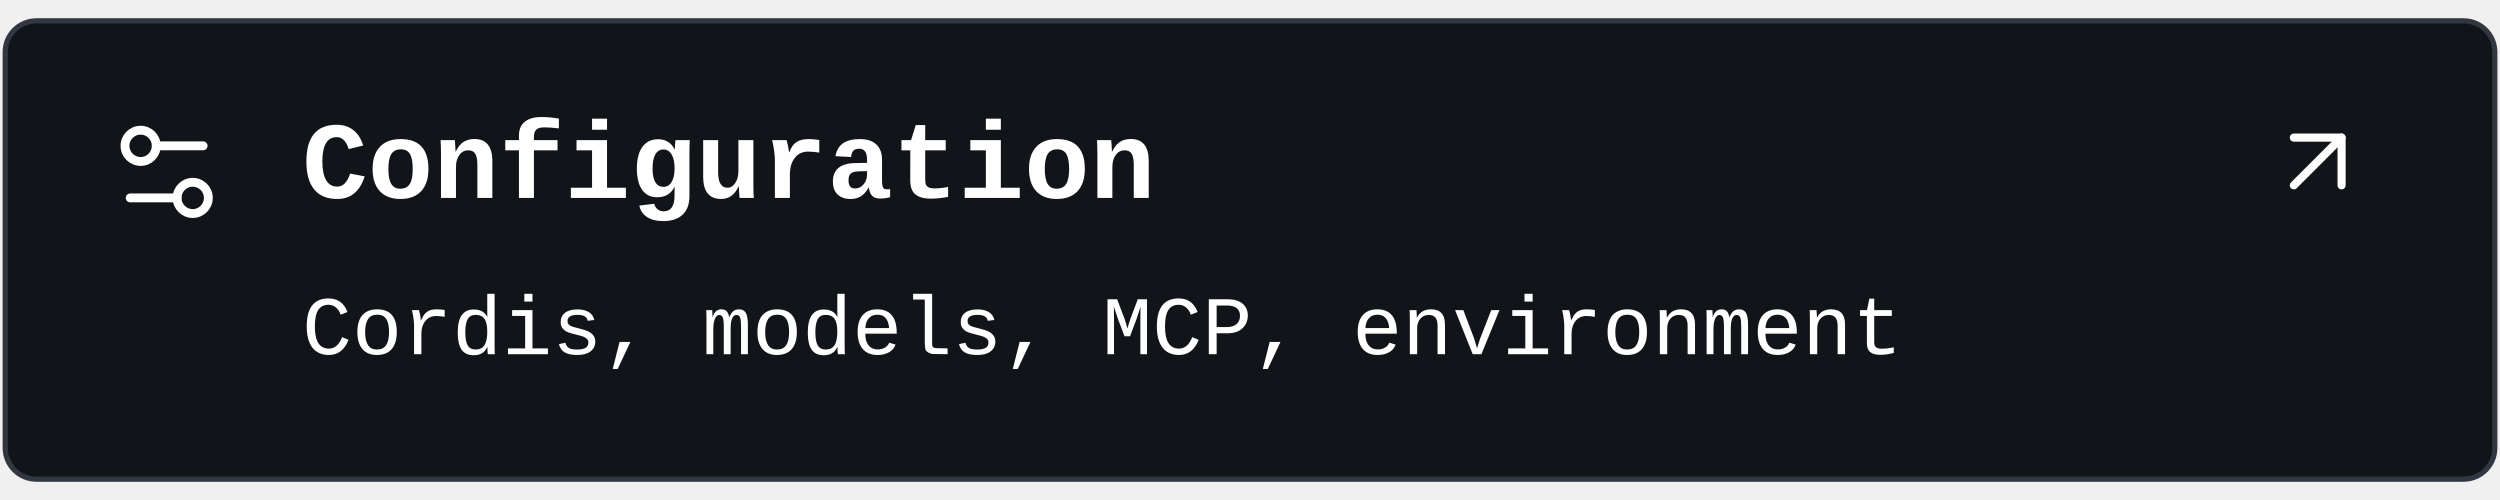
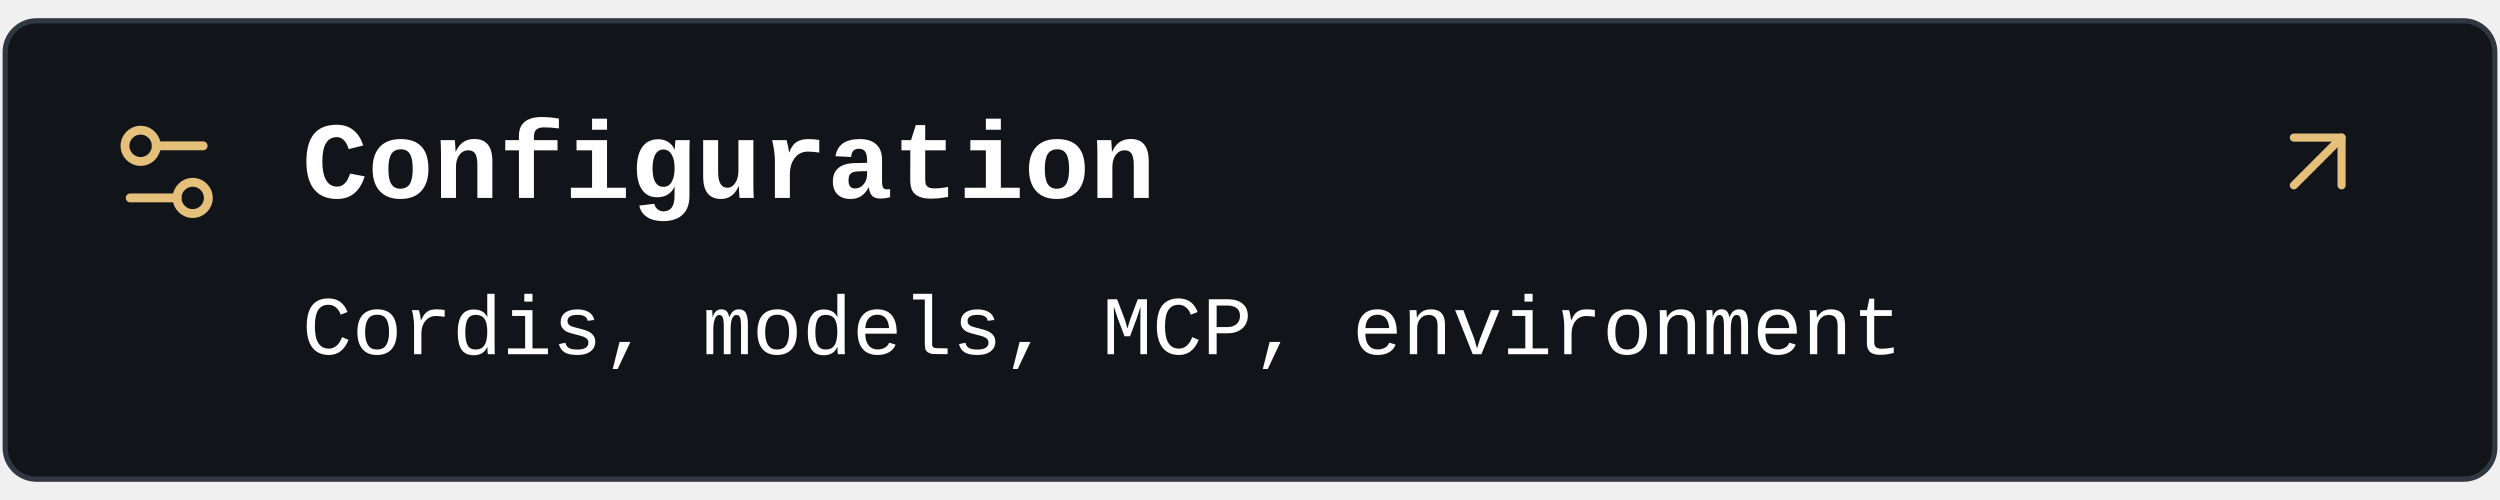
<svg xmlns="http://www.w3.org/2000/svg" width="480" height="96" viewBox="0 0 480 96" role="img" aria-labelledby="title desc">
  <style>
    text { font-family: "Cascadia Code","SFMono-Regular",Consolas,"Liberation Mono","Microsoft YaHei",monospace; letter-spacing: 0; }
    a:hover .tile { fill: #1b2028; }
    a:focus-visible .tile { stroke: #8bb6fb; stroke-width: 3; }
    
    text { fill: #ffffff; stroke: #111519; stroke-width: 1.5; paint-order: stroke fill; stroke-linejoin: round; }
    @media (prefers-color-scheme: light) {
      .tile { fill: #f5f7fa; stroke: #65717f; }
      a:hover .tile { fill: #e8edf4; }
    }

  </style>
  <a href="https://github.com/says693/dsh-TUI-693/blob/main/docs/configuration.en.md">
    <rect class="tile" x="1" y="4" width="478" height="88" rx="6" fill="#111519" stroke="#303741" />
-     <g class="outlined-icon">
-       <g transform="translate(20 21) scale(1)" fill="none" stroke="#111519" stroke-width="3.5" stroke-linecap="round" stroke-linejoin="round">
-         <path d="M14 17H5" />
-         <path d="M19 7h-9" />
-         <circle cx="17" cy="17" r="3" />
-         <circle cx="7" cy="7" r="3" />
-       </g>
-       <g transform="translate(20 21) scale(1)" fill="none" stroke="#ffffff" stroke-width="1.7" stroke-linecap="round" stroke-linejoin="round">
-         <path d="M14 17H5" />
-         <path d="M19 7h-9" />
-         <circle cx="17" cy="17" r="3" />
-         <circle cx="7" cy="7" r="3" />
-       </g>
+     <g transform="translate(20 21) scale(1)" fill="none" stroke="#e5c07b" stroke-width="1.7" stroke-linecap="round" stroke-linejoin="round">
+       <path d="M14 17H5" />
+       <path d="M19 7h-9" />
+       <circle cx="17" cy="17" r="3" />
+       <circle cx="7" cy="7" r="3" />
    </g>
    <text x="58" y="38" font-size="21" fill="#edf1f6" font-weight="600">Configuration</text>
    <text x="58" y="68" font-size="16" fill="#aeb8c6">Cordis, models, MCP, environment</text>
-     <g class="outlined-icon">
-       <g transform="translate(434 20) scale(0.9166667)" fill="none" stroke="#111519" stroke-width="3.5" stroke-linecap="round" stroke-linejoin="round">
-         <path d="M7 7h10v10" />
-         <path d="M7 17 17 7" />
-       </g>
-       <g transform="translate(434 20) scale(0.9166667)" fill="none" stroke="#ffffff" stroke-width="1.7" stroke-linecap="round" stroke-linejoin="round">
-         <path d="M7 7h10v10" />
-         <path d="M7 17 17 7" />
-       </g>
+     <g transform="translate(434 20) scale(0.9166667)" fill="none" stroke="#e5c07b" stroke-width="1.7" stroke-linecap="round" stroke-linejoin="round">
+       <path d="M7 7h10v10" />
+       <path d="M7 17 17 7" />
    </g>
  </a>
</svg>
